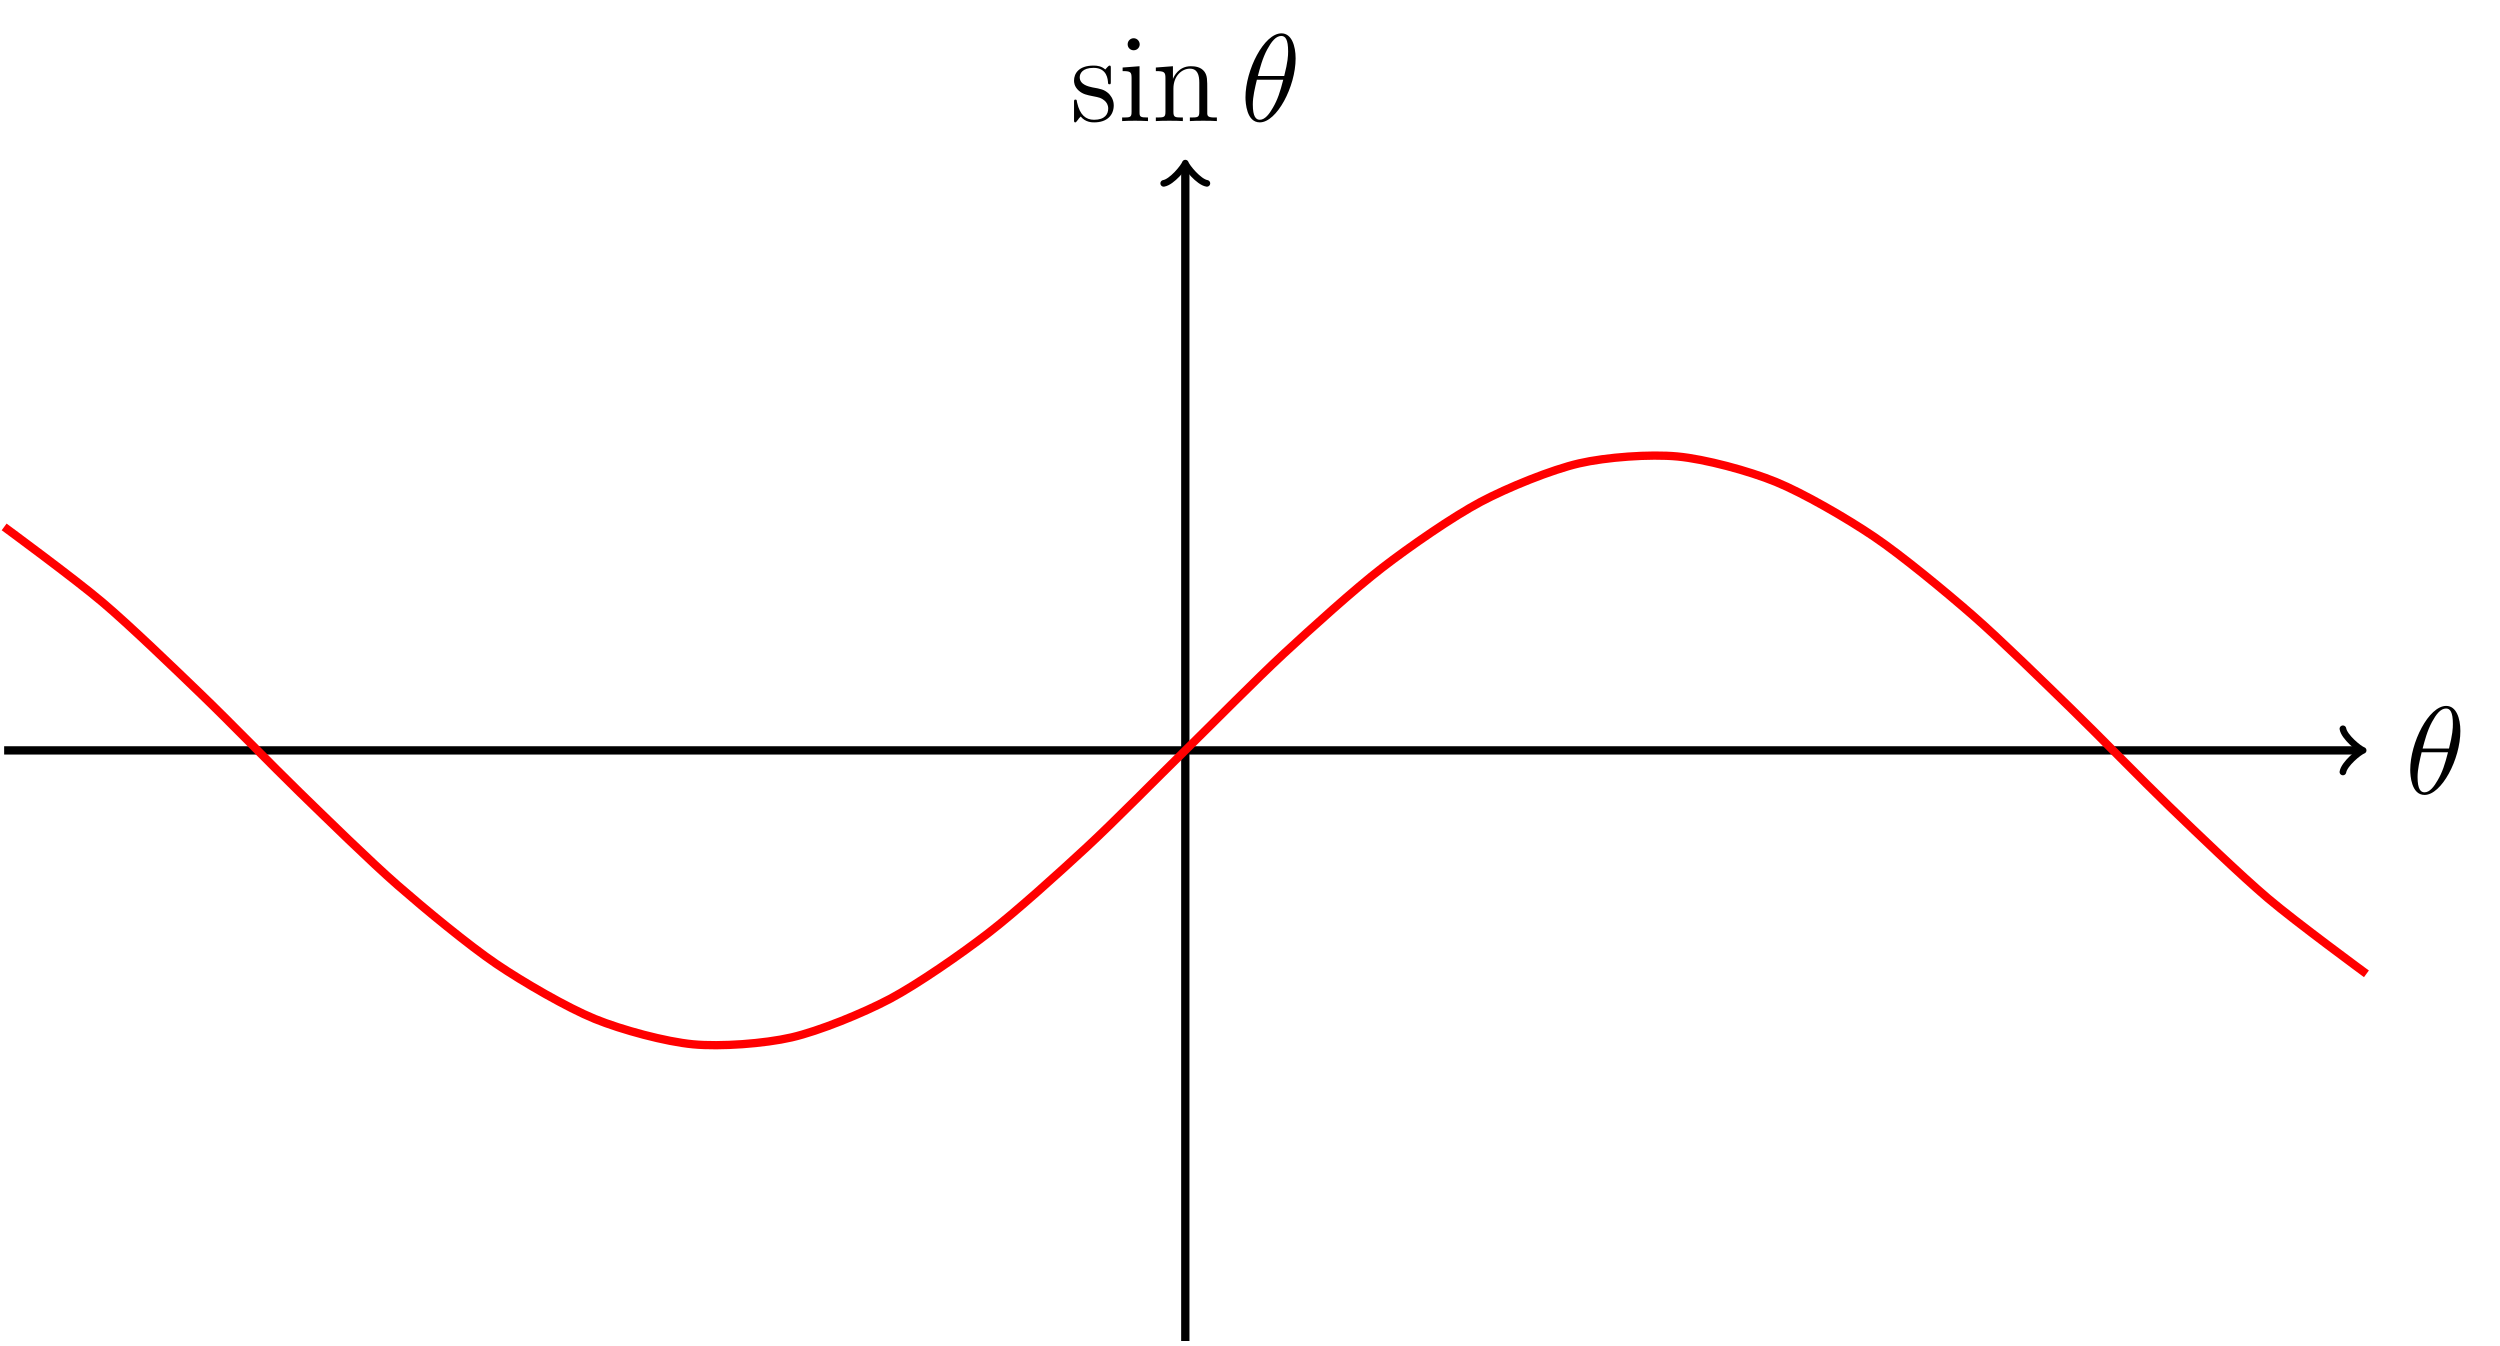
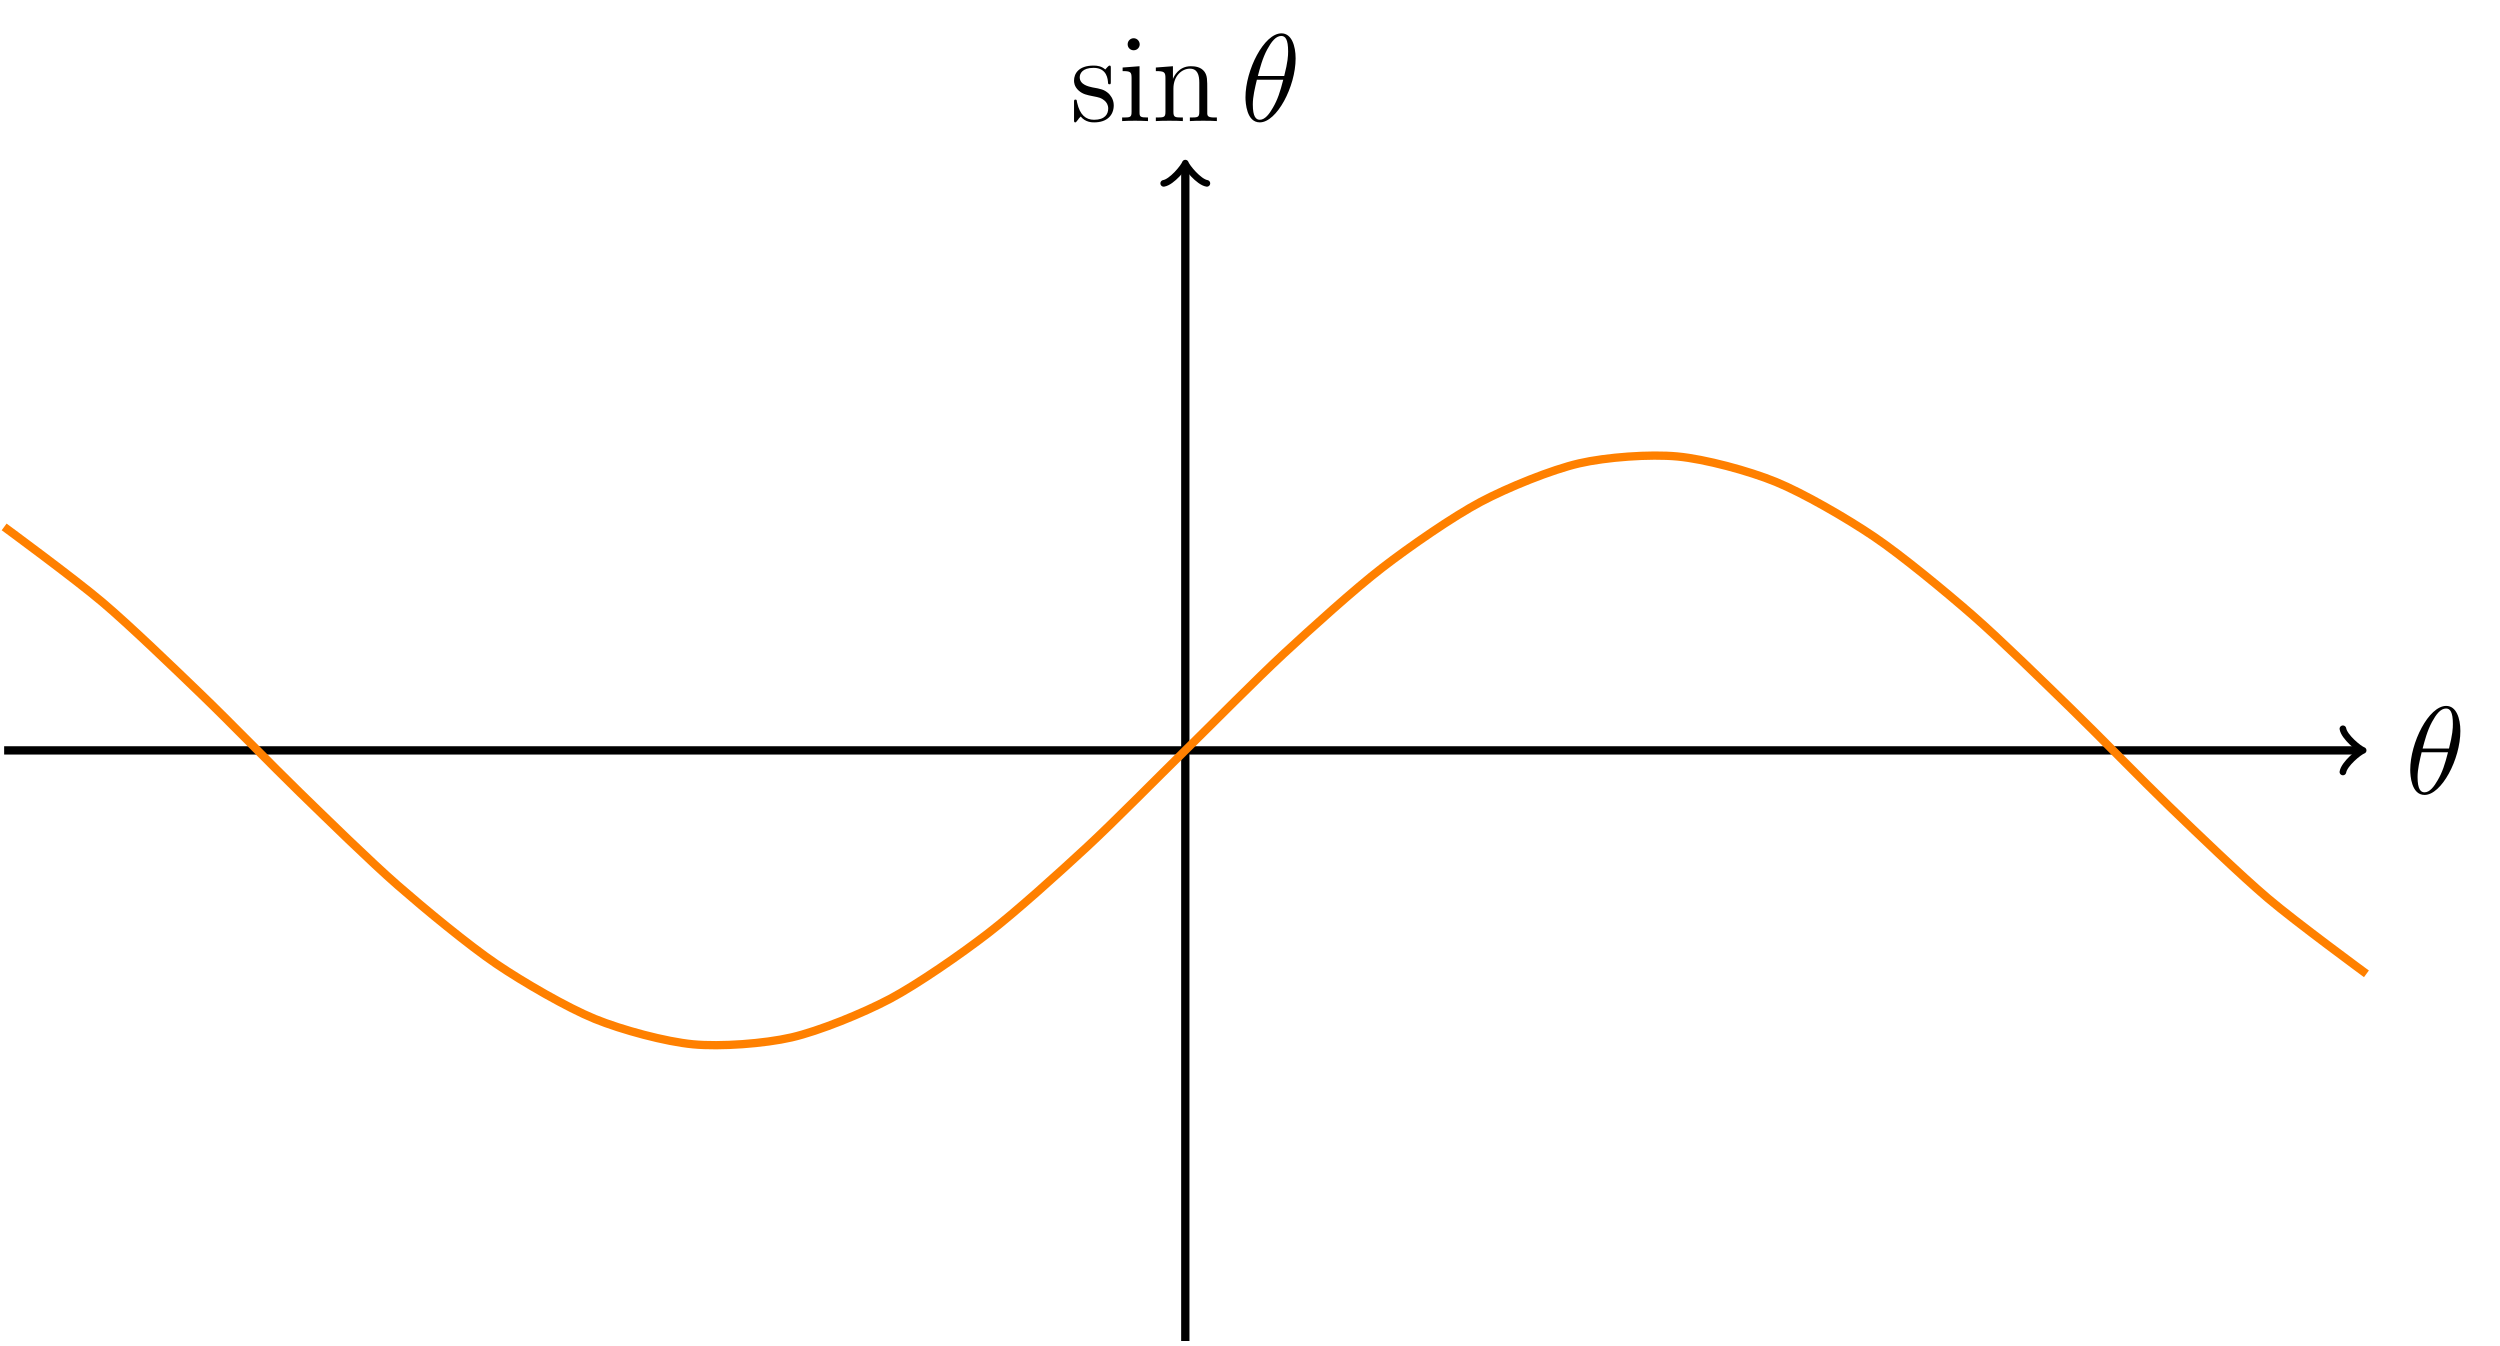
<svg xmlns="http://www.w3.org/2000/svg" xmlns:xlink="http://www.w3.org/1999/xlink" width="239.99" height="129.126" viewBox="0 0 239.99 129.126">
  <defs>
    <g>
      <g id="glyph-0-0">
        <path d="M 5.297 -6.016 C 5.297 -7.234 4.906 -8.422 3.938 -8.422 C 2.266 -8.422 0.484 -4.906 0.484 -2.281 C 0.484 -1.734 0.594 0.125 1.859 0.125 C 3.484 0.125 5.297 -3.297 5.297 -6.016 Z M 1.672 -4.328 C 1.859 -5.031 2.109 -6.031 2.578 -6.891 C 2.969 -7.609 3.391 -8.172 3.922 -8.172 C 4.312 -8.172 4.578 -7.844 4.578 -6.688 C 4.578 -6.266 4.547 -5.672 4.203 -4.328 Z M 4.109 -3.969 C 3.812 -2.797 3.562 -2.047 3.125 -1.297 C 2.781 -0.688 2.359 -0.125 1.859 -0.125 C 1.5 -0.125 1.188 -0.406 1.188 -1.594 C 1.188 -2.359 1.391 -3.172 1.578 -3.969 Z M 4.109 -3.969 " />
      </g>
      <g id="glyph-1-0">
        <path d="M 3.922 -5.062 C 3.922 -5.266 3.922 -5.328 3.797 -5.328 C 3.703 -5.328 3.484 -5.062 3.391 -4.953 C 3.031 -5.266 2.656 -5.328 2.266 -5.328 C 0.828 -5.328 0.391 -4.547 0.391 -3.891 C 0.391 -3.75 0.391 -3.328 0.844 -2.922 C 1.234 -2.578 1.641 -2.5 2.188 -2.391 C 2.844 -2.266 3 -2.219 3.297 -1.984 C 3.516 -1.812 3.672 -1.547 3.672 -1.203 C 3.672 -0.688 3.375 -0.125 2.312 -0.125 C 1.531 -0.125 0.953 -0.578 0.688 -1.766 C 0.641 -1.984 0.641 -2 0.641 -2.016 C 0.609 -2.062 0.562 -2.062 0.531 -2.062 C 0.391 -2.062 0.391 -2 0.391 -1.781 L 0.391 -0.156 C 0.391 0.062 0.391 0.125 0.516 0.125 C 0.578 0.125 0.578 0.109 0.781 -0.141 C 0.844 -0.234 0.844 -0.25 1.031 -0.438 C 1.484 0.125 2.125 0.125 2.328 0.125 C 3.578 0.125 4.203 -0.578 4.203 -1.516 C 4.203 -2.156 3.812 -2.547 3.703 -2.656 C 3.281 -3.031 2.953 -3.094 2.156 -3.234 C 1.812 -3.312 0.938 -3.484 0.938 -4.203 C 0.938 -4.562 1.188 -5.109 2.266 -5.109 C 3.562 -5.109 3.641 -4 3.656 -3.641 C 3.672 -3.531 3.75 -3.531 3.797 -3.531 C 3.922 -3.531 3.922 -3.594 3.922 -3.812 Z M 3.922 -5.062 " />
      </g>
      <g id="glyph-1-1">
        <path d="M 2.078 -7.359 C 2.078 -7.672 1.828 -7.953 1.5 -7.953 C 1.188 -7.953 0.922 -7.703 0.922 -7.375 C 0.922 -7.016 1.203 -6.797 1.5 -6.797 C 1.859 -6.797 2.078 -7.094 2.078 -7.359 Z M 0.438 -5.141 L 0.438 -4.797 C 1.188 -4.797 1.297 -4.719 1.297 -4.141 L 1.297 -0.891 C 1.297 -0.344 1.172 -0.344 0.391 -0.344 L 0.391 0 C 0.734 -0.031 1.297 -0.031 1.656 -0.031 C 1.781 -0.031 2.469 -0.031 2.875 0 L 2.875 -0.344 C 2.109 -0.344 2.062 -0.406 2.062 -0.875 L 2.062 -5.266 Z M 0.438 -5.141 " />
      </g>
      <g id="glyph-1-2">
        <path d="M 5.312 -2.906 C 5.312 -4.016 5.312 -4.344 5.047 -4.734 C 4.703 -5.203 4.141 -5.266 3.734 -5.266 C 2.562 -5.266 2.109 -4.281 2.016 -4.047 L 2.016 -5.266 L 0.375 -5.141 L 0.375 -4.797 C 1.188 -4.797 1.297 -4.703 1.297 -4.125 L 1.297 -0.891 C 1.297 -0.344 1.156 -0.344 0.375 -0.344 L 0.375 0 C 0.688 -0.031 1.344 -0.031 1.672 -0.031 C 2.016 -0.031 2.672 -0.031 2.969 0 L 2.969 -0.344 C 2.219 -0.344 2.062 -0.344 2.062 -0.891 L 2.062 -3.109 C 2.062 -4.359 2.891 -5.031 3.641 -5.031 C 4.375 -5.031 4.547 -4.422 4.547 -3.688 L 4.547 -0.891 C 4.547 -0.344 4.406 -0.344 3.641 -0.344 L 3.641 0 C 3.938 -0.031 4.594 -0.031 4.922 -0.031 C 5.266 -0.031 5.922 -0.031 6.234 0 L 6.234 -0.344 C 5.625 -0.344 5.328 -0.344 5.312 -0.703 Z M 5.312 -2.906 " />
      </g>
    </g>
    <clipPath id="clip-0">
      <path clip-rule="nonzero" d="M 113 15 L 115 15 L 115 129.125 L 113 129.125 Z M 113 15 " />
    </clipPath>
  </defs>
  <path fill="none" stroke-width="0.797" stroke-linecap="butt" stroke-linejoin="miter" stroke="rgb(0%, 0%, 0%)" stroke-opacity="1" stroke-miterlimit="10" d="M -113.386 -0 L 112.681 -0 " transform="matrix(1, 0, 0, -1, 113.784, 72.035)" />
  <path fill="none" stroke-width="0.638" stroke-linecap="round" stroke-linejoin="round" stroke="rgb(0%, 0%, 0%)" stroke-opacity="1" stroke-miterlimit="10" d="M -1.554 2.074 C -1.425 1.297 0.001 0.129 0.388 -0 C 0.001 -0.129 -1.425 -1.297 -1.554 -2.07 " transform="matrix(1, 0, 0, -1, 226.4639, 72.035)" />
  <g fill="rgb(0%, 0%, 0%)" fill-opacity="1">
    <use xlink:href="#glyph-0-0" x="230.889" y="76.186" />
  </g>
  <g clip-path="url(#clip-0)">
    <path fill="none" stroke-width="0.797" stroke-linecap="butt" stroke-linejoin="miter" stroke="rgb(0%, 0%, 0%)" stroke-opacity="1" stroke-miterlimit="10" d="M 0.001 -56.695 L 0.001 55.988 " transform="matrix(1, 0, 0, -1, 113.784, 72.035)" />
  </g>
  <path fill="none" stroke-width="0.638" stroke-linecap="round" stroke-linejoin="round" stroke="rgb(0%, 0%, 0%)" stroke-opacity="1" stroke-miterlimit="10" d="M -1.553 2.073 C -1.424 1.296 0.002 0.128 0.389 -0.001 C 0.002 -0.13 -1.424 -1.294 -1.553 -2.071 " transform="matrix(0, -1, -1, 0, 113.784, 16.04875)" />
  <g fill="rgb(0%, 0%, 0%)" fill-opacity="1">
    <use xlink:href="#glyph-1-0" x="102.712" y="11.623" />
    <use xlink:href="#glyph-1-1" x="107.329" y="11.623" />
    <use xlink:href="#glyph-1-2" x="110.581" y="11.623" />
  </g>
  <g fill="rgb(0%, 0%, 0%)" fill-opacity="1">
    <use xlink:href="#glyph-0-0" x="119.077" y="11.623" />
  </g>
-   <path fill="none" stroke-width="0.797" stroke-linecap="butt" stroke-linejoin="miter" stroke="rgb(100%, 0%, 0%)" stroke-opacity="1" stroke-miterlimit="10" d="M -113.386 21.453 C -113.386 21.453 -106.561 16.437 -103.94 14.211 C -101.315 11.984 -97.112 7.93 -94.491 5.402 C -91.866 2.879 -87.663 -1.449 -85.042 -4 C -82.421 -6.547 -78.214 -10.672 -75.593 -12.961 C -72.972 -15.25 -68.764 -18.719 -66.143 -20.496 C -63.522 -22.274 -59.315 -24.703 -56.694 -25.774 C -54.073 -26.844 -49.866 -27.969 -47.245 -28.215 C -44.624 -28.461 -40.421 -28.156 -37.796 -27.551 C -35.175 -26.945 -30.971 -25.242 -28.346 -23.852 C -25.725 -22.461 -21.522 -19.551 -18.901 -17.527 C -16.276 -15.508 -12.073 -11.707 -9.452 -9.277 C -6.827 -6.844 -2.624 -2.574 -0.003 -0 C 2.618 2.574 6.825 6.84 9.446 9.273 C 12.068 11.703 16.275 15.504 18.896 17.527 C 21.517 19.551 25.724 22.461 28.345 23.851 C 30.966 25.242 35.173 26.945 37.794 27.551 C 40.415 28.156 44.618 28.461 47.243 28.215 C 49.864 27.969 54.068 26.848 56.693 25.773 C 59.314 24.703 63.517 22.273 66.138 20.496 C 68.763 18.719 72.966 15.254 75.587 12.965 C 78.212 10.676 82.415 6.551 85.036 4.004 C 87.661 1.453 91.864 -2.871 94.486 -5.399 C 97.107 -7.926 101.314 -11.981 103.935 -14.207 C 106.556 -16.434 113.384 -21.449 113.384 -21.449 " transform="matrix(1, 0, 0, -1, 113.784, 72.035)" />
+   <path fill="none" stroke-width="0.797" stroke-linecap="butt" stroke-linejoin="miter" stroke="rgb(100%, 50%, 0%)" stroke-opacity="1" stroke-miterlimit="10" d="M -113.386 21.453 C -113.386 21.453 -106.561 16.437 -103.94 14.211 C -101.315 11.984 -97.112 7.93 -94.491 5.402 C -91.866 2.879 -87.663 -1.449 -85.042 -4 C -82.421 -6.547 -78.214 -10.672 -75.593 -12.961 C -72.972 -15.25 -68.764 -18.719 -66.143 -20.496 C -63.522 -22.274 -59.315 -24.703 -56.694 -25.774 C -54.073 -26.844 -49.866 -27.969 -47.245 -28.215 C -44.624 -28.461 -40.421 -28.156 -37.796 -27.551 C -35.175 -26.945 -30.971 -25.242 -28.346 -23.852 C -25.725 -22.461 -21.522 -19.551 -18.901 -17.527 C -16.276 -15.508 -12.073 -11.707 -9.452 -9.277 C -6.827 -6.844 -2.624 -2.574 -0.003 -0 C 2.618 2.574 6.825 6.84 9.446 9.273 C 12.068 11.703 16.275 15.504 18.896 17.527 C 21.517 19.551 25.724 22.461 28.345 23.851 C 30.966 25.242 35.173 26.945 37.794 27.551 C 40.415 28.156 44.618 28.461 47.243 28.215 C 49.864 27.969 54.068 26.848 56.693 25.773 C 59.314 24.703 63.517 22.273 66.138 20.496 C 68.763 18.719 72.966 15.254 75.587 12.965 C 78.212 10.676 82.415 6.551 85.036 4.004 C 87.661 1.453 91.864 -2.871 94.486 -5.399 C 97.107 -7.926 101.314 -11.981 103.935 -14.207 C 106.556 -16.434 113.384 -21.449 113.384 -21.449 " transform="matrix(1, 0, 0, -1, 113.784, 72.035)" />
</svg>
